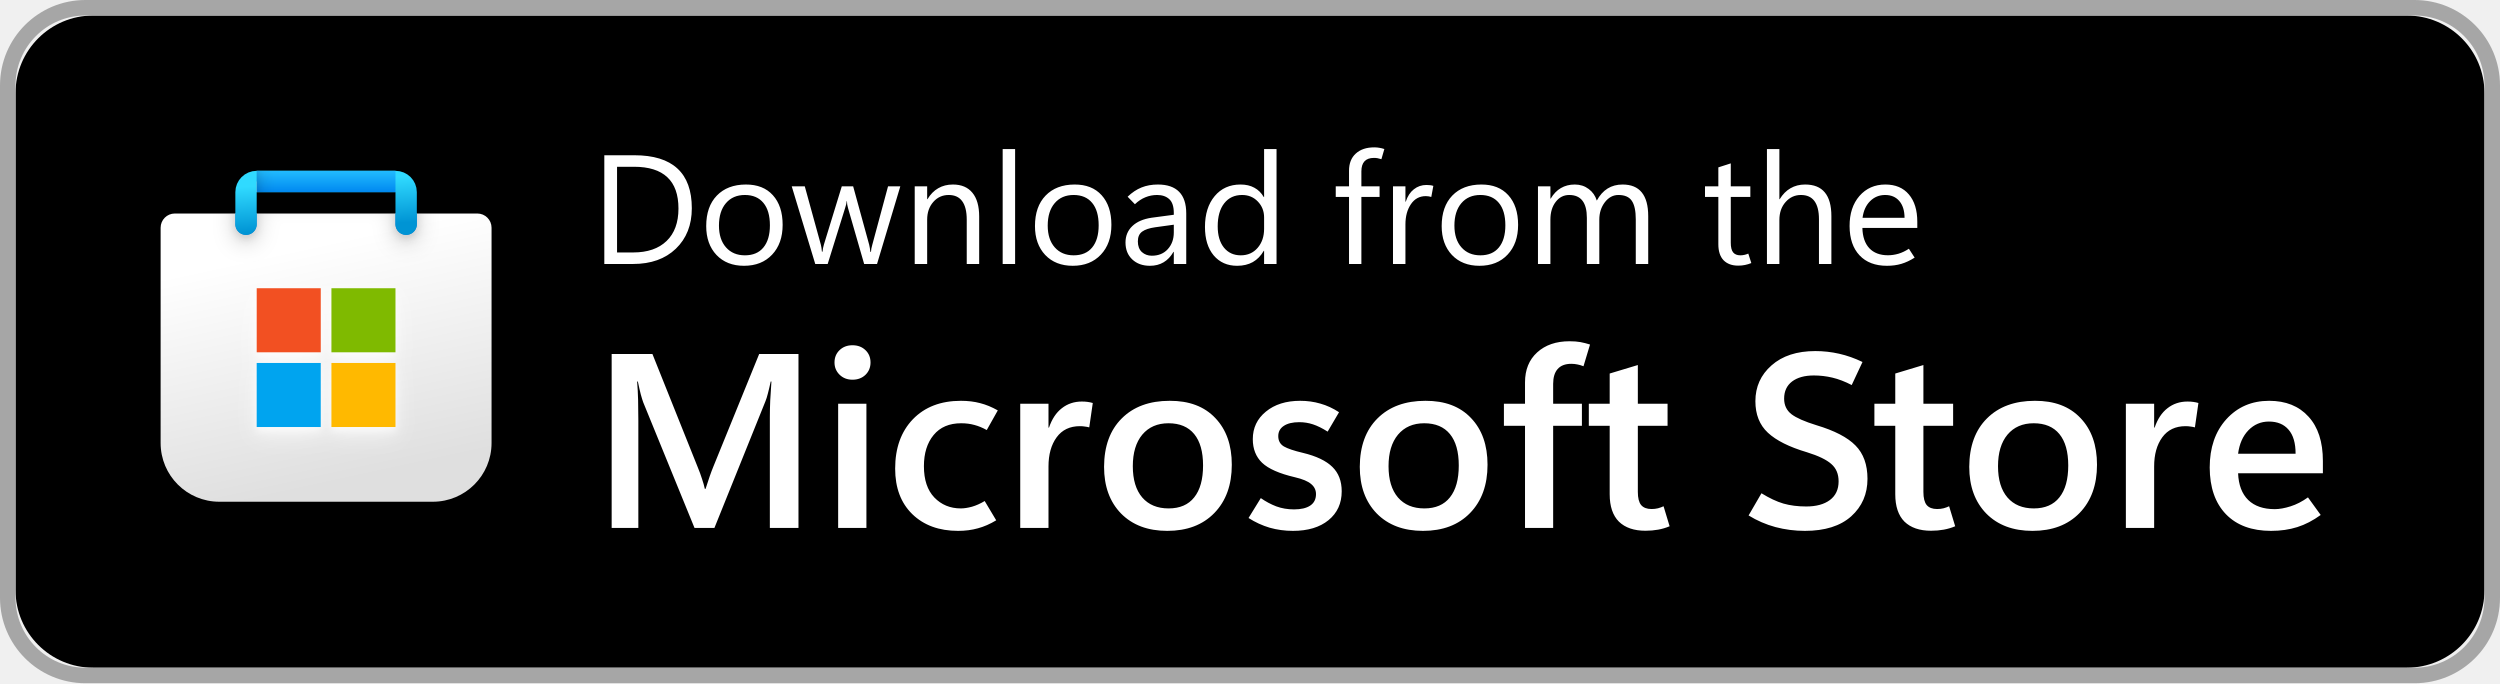
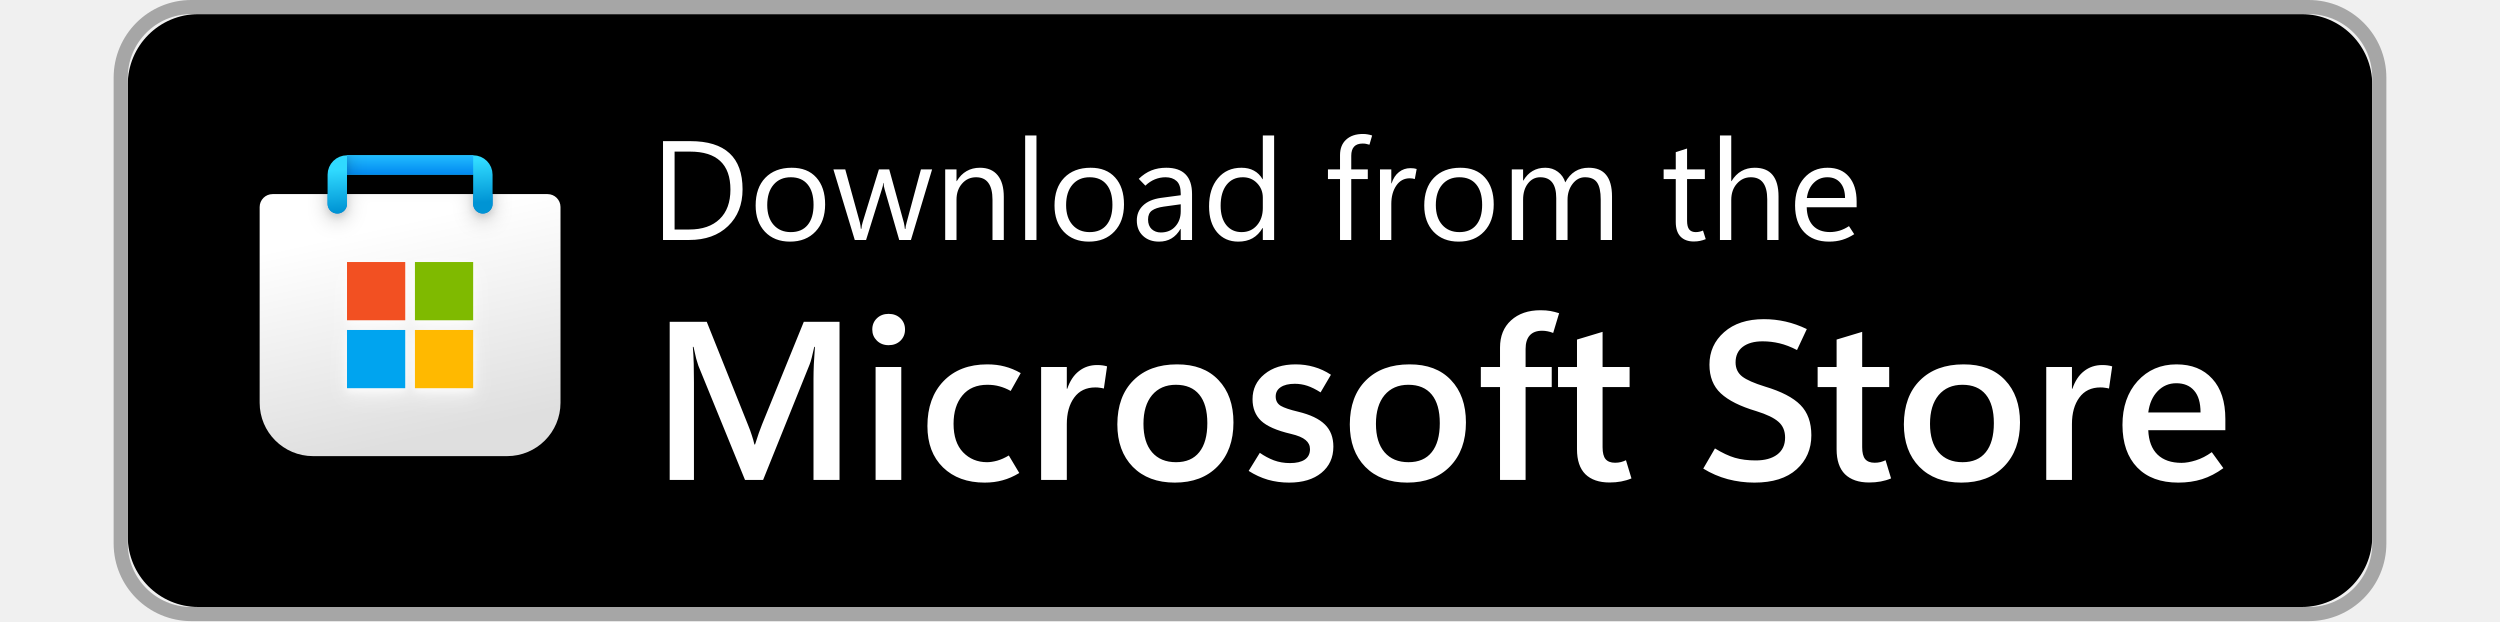
- <svg xmlns="http://www.w3.org/2000/svg" width="161" height="44" viewBox="0 0 161 44" fill="none">
+ <svg xmlns="http://www.w3.org/2000/svg" width="161" height="40" viewBox="0 0 161 44" fill="none">
  <rect x="1" y="1" width="159" height="42" rx="5" ry="5" fill="#000000" />
  <rect x="0.5" y="0.5" width="160" height="43" rx="5" ry="5" stroke="#a6a6a6" />
  <g clip-path="url(#clip0_1049_9370)">
    <g clip-path="url(#clip1_1049_9370)">
      <path d="M10.344 14.667C10.344 14.16 10.754 13.75 11.26 13.75H30.74C31.246 13.75 31.656 14.16 31.656 14.667V28.531C31.656 30.62 29.963 32.312 27.875 32.312H14.125C12.037 32.312 10.344 30.62 10.344 28.531V14.667Z" fill="url(#paint0_linear_1049_9370)" />
      <mask id="mask0_1049_9370" style="mask-type:alpha" maskUnits="userSpaceOnUse" x="10" y="13" width="22" height="20">
        <path d="M10.344 14.667C10.344 14.16 10.754 13.75 11.26 13.75H30.74C31.246 13.75 31.656 14.16 31.656 14.667V28.531C31.656 30.62 29.963 32.312 27.875 32.312H14.125C12.037 32.312 10.344 30.62 10.344 28.531V14.667Z" fill="url(#paint1_linear_1049_9370)" />
      </mask>
      <g mask="url(#mask0_1049_9370)">
        <g filter="url(#filter0_dd_1049_9370)">
          <path d="M15.844 14.438V11.688H26.156V14.438" stroke="url(#paint2_linear_1049_9370)" stroke-width="1.375" stroke-linecap="round" />
        </g>
      </g>
      <g filter="url(#filter1_dd_1049_9370)">
        <path d="M20.657 18.562H16.532V22.688H20.657V18.562Z" fill="#F25022" />
        <path d="M25.469 18.562H21.344V22.688H25.469V18.562Z" fill="#7FBA00" />
        <path d="M25.469 23.375H21.344V27.5H25.469V23.375Z" fill="#FFB900" />
        <path d="M20.656 23.375H16.531V27.5H20.656V23.375Z" fill="#00A4EF" />
      </g>
      <path d="M15.844 14.438V12.375C15.844 11.995 16.152 11.688 16.531 11.688H25.469C25.848 11.688 26.156 11.995 26.156 12.375V14.438" stroke="url(#paint3_linear_1049_9370)" stroke-width="1.375" stroke-linecap="round" />
      <rect x="16.531" y="11" width="8.938" height="1.375" fill="url(#paint4_linear_1049_9370)" />
      <mask id="mask1_1049_9370" style="mask-type:alpha" maskUnits="userSpaceOnUse" x="16" y="11" width="10" height="2">
        <rect x="16.531" y="11" width="8.938" height="1.375" fill="url(#paint5_linear_1049_9370)" />
      </mask>
      <g mask="url(#mask1_1049_9370)">
        <g filter="url(#filter2_dd_1049_9370)">
          <rect x="14.545" y="11.688" width="1.986" height="3.438" fill="#C4C4C4" />
        </g>
      </g>
    </g>
  </g>
  <path d="M38.918 17V9.998H40.852C42.085 9.998 43.01 10.283 43.625 10.852C44.243 11.419 44.553 12.272 44.553 13.411C44.553 14.492 44.209 15.361 43.523 16.019C42.839 16.673 41.922 17 40.773 17H38.918ZM39.738 10.74V16.258H40.783C41.701 16.258 42.416 16.012 42.927 15.521C43.438 15.029 43.693 14.332 43.693 13.431C43.693 12.532 43.454 11.86 42.976 11.414C42.5 10.965 41.786 10.74 40.832 10.74H39.738ZM47.912 17.117C47.173 17.117 46.582 16.884 46.14 16.419C45.7 15.95 45.48 15.33 45.48 14.559C45.48 13.722 45.708 13.068 46.164 12.596C46.62 12.124 47.242 11.886 48.029 11.883C48.775 11.88 49.356 12.109 49.773 12.571C50.192 13.034 50.402 13.67 50.402 14.48C50.402 15.281 50.176 15.921 49.724 16.399C49.274 16.878 48.671 17.117 47.912 17.117ZM47.971 16.443C48.488 16.443 48.885 16.276 49.162 15.94C49.442 15.602 49.582 15.125 49.582 14.51C49.582 13.882 49.442 13.4 49.162 13.065C48.882 12.726 48.485 12.557 47.971 12.557C47.456 12.557 47.05 12.732 46.75 13.084C46.45 13.435 46.301 13.917 46.301 14.529C46.301 15.122 46.452 15.589 46.755 15.931C47.058 16.273 47.463 16.443 47.971 16.443ZM57.98 12L56.481 17H55.651L54.616 13.411C54.59 13.32 54.572 13.243 54.562 13.182C54.556 13.117 54.55 13.042 54.543 12.957H54.523C54.517 13.042 54.505 13.115 54.489 13.177C54.473 13.239 54.45 13.317 54.421 13.411L53.303 17H52.502L50.988 12H51.828L52.863 15.76C52.88 15.815 52.893 15.88 52.902 15.955C52.915 16.03 52.925 16.115 52.932 16.209H52.971C52.977 16.137 52.987 16.064 53 15.989C53.013 15.911 53.033 15.831 53.059 15.75L54.211 12H54.943L55.978 15.77C55.995 15.831 56.008 15.9 56.018 15.975C56.031 16.046 56.042 16.128 56.052 16.219H56.091C56.094 16.154 56.102 16.084 56.115 16.009C56.132 15.934 56.151 15.854 56.174 15.77L57.19 12H57.98ZM63.059 17H62.258V14.148C62.258 13.618 62.16 13.221 61.965 12.957C61.773 12.69 61.483 12.557 61.096 12.557C60.695 12.557 60.363 12.708 60.1 13.011C59.839 13.31 59.709 13.69 59.709 14.148V17H58.908V12H59.709V12.83H59.728C59.917 12.514 60.148 12.278 60.422 12.122C60.695 11.963 61.011 11.883 61.369 11.883C61.916 11.883 62.334 12.06 62.624 12.415C62.914 12.767 63.059 13.276 63.059 13.943V17ZM64.572 17V9.598H65.373V17H64.572ZM69.084 17.117C68.345 17.117 67.754 16.884 67.311 16.419C66.872 15.95 66.652 15.33 66.652 14.559C66.652 13.722 66.88 13.068 67.336 12.596C67.792 12.124 68.413 11.886 69.201 11.883C69.947 11.88 70.528 12.109 70.944 12.571C71.364 13.034 71.574 13.67 71.574 14.48C71.574 15.281 71.348 15.921 70.895 16.399C70.446 16.878 69.842 17.117 69.084 17.117ZM69.143 16.443C69.66 16.443 70.057 16.276 70.334 15.94C70.614 15.602 70.754 15.125 70.754 14.51C70.754 13.882 70.614 13.4 70.334 13.065C70.054 12.726 69.657 12.557 69.143 12.557C68.628 12.557 68.221 12.732 67.922 13.084C67.622 13.435 67.473 13.917 67.473 14.529C67.473 15.122 67.624 15.589 67.927 15.931C68.23 16.273 68.635 16.443 69.143 16.443ZM76.394 17H75.593V16.219H75.573C75.401 16.518 75.188 16.743 74.934 16.893C74.683 17.042 74.39 17.117 74.055 17.117C73.586 17.117 73.207 16.98 72.917 16.707C72.627 16.434 72.482 16.071 72.482 15.618C72.482 15.192 72.629 14.838 72.922 14.559C73.215 14.279 73.63 14.1 74.167 14.021L75.593 13.831V13.719C75.593 13.299 75.495 13.001 75.3 12.825C75.105 12.646 74.844 12.557 74.519 12.557C74.258 12.557 74.007 12.605 73.767 12.703C73.526 12.801 73.299 12.95 73.088 13.152L72.619 12.669C72.899 12.399 73.197 12.2 73.513 12.073C73.829 11.946 74.18 11.883 74.567 11.883C75.173 11.883 75.629 12.039 75.935 12.352C76.241 12.661 76.394 13.126 76.394 13.748V17ZM75.593 14.969V14.471L74.387 14.637C74.019 14.689 73.742 14.782 73.557 14.915C73.371 15.049 73.278 15.258 73.278 15.545C73.278 15.844 73.365 16.074 73.537 16.233C73.713 16.39 73.926 16.468 74.177 16.468C74.61 16.468 74.953 16.326 75.207 16.043C75.464 15.76 75.593 15.402 75.593 14.969ZM81.389 16.15C81.203 16.473 80.967 16.715 80.681 16.878C80.397 17.037 80.061 17.117 79.67 17.117C79.042 17.117 78.539 16.894 78.161 16.448C77.787 15.999 77.6 15.389 77.6 14.617C77.6 13.79 77.808 13.128 78.225 12.63C78.641 12.132 79.196 11.883 79.89 11.883C80.235 11.883 80.531 11.951 80.778 12.088C81.029 12.221 81.232 12.423 81.389 12.693H81.408V9.598H82.209V17H81.408V16.15H81.389ZM78.42 14.578C78.42 15.154 78.553 15.61 78.82 15.945C79.091 16.277 79.452 16.443 79.904 16.443C80.353 16.443 80.716 16.282 80.993 15.96C81.27 15.638 81.408 15.231 81.408 14.739V14.002C81.408 13.598 81.273 13.257 81.003 12.977C80.736 12.697 80.399 12.557 79.992 12.557C79.504 12.557 79.12 12.736 78.84 13.094C78.56 13.452 78.42 13.947 78.42 14.578ZM88.962 10.252C88.871 10.223 88.788 10.201 88.713 10.188C88.641 10.175 88.565 10.169 88.483 10.169C88.21 10.169 88.007 10.242 87.873 10.389C87.74 10.535 87.673 10.75 87.673 11.033V12H88.845V12.684H87.673V17H86.877V12.684H86.022V12H86.877V10.994C86.877 10.522 87.022 10.154 87.311 9.891C87.601 9.624 87.998 9.49 88.503 9.49C88.627 9.49 88.739 9.5 88.84 9.52C88.941 9.536 89.045 9.562 89.152 9.598L88.962 10.252ZM92.175 12.684C92.113 12.664 92.058 12.651 92.009 12.645C91.96 12.635 91.898 12.63 91.823 12.63C91.416 12.63 91.096 12.804 90.861 13.152C90.627 13.497 90.51 13.93 90.51 14.451V17H89.709V12H90.51V12.991H90.529C90.643 12.64 90.817 12.373 91.052 12.19C91.286 12.005 91.556 11.912 91.862 11.912C91.963 11.912 92.048 11.917 92.116 11.927C92.188 11.937 92.251 11.951 92.307 11.971L92.175 12.684ZM95.275 17.117C94.537 17.117 93.946 16.884 93.503 16.419C93.064 15.95 92.844 15.33 92.844 14.559C92.844 13.722 93.072 13.068 93.527 12.596C93.983 12.124 94.605 11.886 95.393 11.883C96.138 11.88 96.719 12.109 97.136 12.571C97.556 13.034 97.766 13.67 97.766 14.48C97.766 15.281 97.539 15.921 97.087 16.399C96.638 16.878 96.034 17.117 95.275 17.117ZM95.334 16.443C95.852 16.443 96.249 16.276 96.525 15.94C96.805 15.602 96.945 15.125 96.945 14.51C96.945 13.882 96.805 13.4 96.525 13.065C96.245 12.726 95.848 12.557 95.334 12.557C94.82 12.557 94.413 12.732 94.113 13.084C93.814 13.435 93.664 13.917 93.664 14.529C93.664 15.122 93.815 15.589 94.118 15.931C94.421 16.273 94.826 16.443 95.334 16.443ZM106.145 17H105.344V14.129C105.344 13.575 105.257 13.175 105.085 12.928C104.916 12.68 104.629 12.557 104.226 12.557C103.884 12.557 103.592 12.713 103.352 13.025C103.114 13.338 102.995 13.712 102.995 14.148V17H102.194V14.031C102.194 13.54 102.1 13.172 101.911 12.928C101.722 12.68 101.438 12.557 101.057 12.557C100.705 12.557 100.415 12.705 100.188 13.001C99.96 13.294 99.846 13.676 99.846 14.148V17H99.045V12H99.846V12.791H99.865C100.044 12.488 100.262 12.262 100.52 12.112C100.78 11.959 101.079 11.883 101.418 11.883C101.76 11.883 102.058 11.979 102.312 12.171C102.565 12.36 102.74 12.609 102.834 12.918C103.02 12.573 103.251 12.314 103.527 12.142C103.804 11.969 104.126 11.883 104.494 11.883C105.044 11.883 105.456 12.052 105.729 12.391C106.006 12.729 106.145 13.239 106.145 13.919V17ZM112.785 16.941C112.648 16.997 112.513 17.037 112.38 17.064C112.25 17.093 112.102 17.107 111.936 17.107C111.538 17.107 111.226 16.992 110.998 16.761C110.773 16.526 110.661 16.181 110.661 15.726V12.684H109.802V12H110.661V10.779L111.462 10.521V12H112.722V12.684H111.462V15.633C111.462 15.919 111.512 16.126 111.613 16.253C111.717 16.38 111.872 16.443 112.077 16.443C112.175 16.443 112.269 16.432 112.36 16.409C112.451 16.386 112.528 16.36 112.59 16.331L112.785 16.941ZM117.941 17H117.141V14.119C117.141 13.598 117.043 13.208 116.848 12.947C116.656 12.687 116.366 12.557 115.979 12.557C115.588 12.557 115.259 12.708 114.992 13.011C114.725 13.31 114.592 13.696 114.592 14.168V17H113.791V9.598H114.592V12.83H114.611C114.803 12.514 115.036 12.278 115.31 12.122C115.583 11.963 115.897 11.883 116.252 11.883C116.815 11.883 117.237 12.052 117.517 12.391C117.8 12.729 117.941 13.239 117.941 13.919V17ZM123.474 14.681H119.938C119.951 15.244 120.1 15.678 120.383 15.984C120.669 16.287 121.07 16.439 121.584 16.439C121.809 16.439 122.033 16.406 122.258 16.341C122.486 16.273 122.71 16.165 122.932 16.019L123.303 16.59C123.02 16.772 122.736 16.906 122.453 16.99C122.17 17.075 121.859 17.117 121.521 17.117C120.765 17.117 120.176 16.893 119.753 16.443C119.33 15.994 119.117 15.367 119.113 14.563C119.11 13.759 119.322 13.112 119.748 12.62C120.178 12.129 120.734 11.883 121.418 11.883C122.069 11.883 122.574 12.096 122.932 12.523C123.293 12.946 123.474 13.533 123.474 14.285V14.681ZM122.653 14.026C122.65 13.564 122.538 13.204 122.316 12.947C122.095 12.687 121.791 12.557 121.403 12.557C121.022 12.557 120.699 12.69 120.432 12.957C120.168 13.221 120.007 13.577 119.948 14.026H122.653Z" fill="white" />
  <path d="M51.422 34H49.578V26.852C49.578 26.529 49.586 26.177 49.602 25.797C49.622 25.412 49.648 25.003 49.68 24.57H49.633C49.57 24.867 49.51 25.122 49.453 25.336C49.401 25.544 49.349 25.711 49.297 25.836L46.008 34H44.727L41.422 25.906C41.38 25.792 41.328 25.622 41.266 25.398C41.208 25.174 41.146 24.898 41.078 24.57H41.031C41.062 24.945 41.083 25.344 41.094 25.766C41.104 26.182 41.109 26.622 41.109 27.086V34H39.391V22.797H42.016L44.93 30.078C45.044 30.354 45.138 30.609 45.211 30.844C45.289 31.073 45.349 31.287 45.391 31.484H45.438C45.531 31.188 45.62 30.919 45.703 30.68C45.786 30.44 45.865 30.232 45.938 30.055L48.891 22.797H51.422V34ZM54.898 24.453C54.565 24.453 54.289 24.346 54.07 24.133C53.852 23.919 53.742 23.656 53.742 23.344C53.742 23.021 53.852 22.755 54.07 22.547C54.289 22.338 54.565 22.234 54.898 22.234C55.237 22.234 55.516 22.338 55.734 22.547C55.953 22.755 56.062 23.021 56.062 23.344C56.062 23.662 55.953 23.927 55.734 24.141C55.516 24.349 55.237 24.453 54.898 24.453ZM55.797 34H53.977V26H55.797V34ZM64.156 33.508C63.76 33.747 63.367 33.919 62.977 34.023C62.586 34.133 62.161 34.188 61.703 34.188C60.474 34.188 59.49 33.828 58.75 33.109C58.016 32.391 57.648 31.414 57.648 30.18C57.648 28.852 58.029 27.792 58.789 27C59.555 26.208 60.586 25.812 61.883 25.812C62.336 25.812 62.747 25.862 63.117 25.961C63.492 26.055 63.872 26.211 64.258 26.43L63.547 27.695C63.276 27.544 63.01 27.435 62.75 27.367C62.49 27.294 62.206 27.258 61.898 27.258C61.133 27.258 60.542 27.51 60.125 28.016C59.708 28.521 59.5 29.19 59.5 30.023C59.5 30.898 59.724 31.57 60.172 32.039C60.625 32.508 61.193 32.742 61.875 32.742C62.083 32.742 62.323 32.706 62.594 32.633C62.865 32.555 63.138 32.432 63.414 32.266L64.156 33.508ZM70.148 27.523C70.049 27.497 69.953 27.479 69.859 27.469C69.771 27.453 69.667 27.445 69.547 27.445C68.896 27.445 68.396 27.685 68.047 28.164C67.698 28.643 67.523 29.268 67.523 30.039V34H65.703V26H67.523V27.539H67.555C67.742 26.987 68.018 26.57 68.383 26.289C68.747 26.003 69.177 25.859 69.672 25.859C69.812 25.859 69.938 25.867 70.047 25.883C70.162 25.898 70.271 25.922 70.375 25.953L70.148 27.523ZM75.172 34.188C73.922 34.188 72.93 33.815 72.195 33.07C71.466 32.32 71.102 31.318 71.102 30.062C71.107 28.734 71.487 27.695 72.242 26.945C72.997 26.19 74.026 25.812 75.328 25.812C76.583 25.807 77.562 26.177 78.266 26.922C78.974 27.662 79.328 28.664 79.328 29.93C79.328 31.232 78.953 32.268 78.203 33.039C77.458 33.805 76.448 34.188 75.172 34.188ZM75.258 32.742C75.982 32.742 76.531 32.505 76.906 32.031C77.287 31.557 77.477 30.872 77.477 29.977C77.477 29.091 77.287 28.417 76.906 27.953C76.526 27.49 75.974 27.258 75.25 27.258C74.537 27.258 73.974 27.503 73.562 27.992C73.156 28.482 72.953 29.159 72.953 30.023C72.953 30.893 73.156 31.565 73.562 32.039C73.969 32.508 74.534 32.742 75.258 32.742ZM80.406 33.359L81.195 32.078C81.508 32.297 81.838 32.474 82.188 32.609C82.542 32.74 82.924 32.805 83.336 32.805C83.784 32.805 84.13 32.724 84.375 32.562C84.625 32.396 84.75 32.148 84.75 31.82C84.75 31.56 84.646 31.344 84.438 31.172C84.234 30.995 83.885 30.849 83.391 30.734C82.391 30.5 81.688 30.19 81.281 29.805C80.88 29.419 80.68 28.912 80.68 28.281C80.68 27.557 80.961 26.966 81.523 26.508C82.086 26.044 82.823 25.812 83.734 25.812C84.188 25.812 84.62 25.872 85.031 25.992C85.443 26.107 85.844 26.292 86.234 26.547L85.5 27.797C85.156 27.578 84.841 27.422 84.555 27.328C84.268 27.234 83.974 27.188 83.672 27.188C83.245 27.188 82.912 27.268 82.672 27.43C82.438 27.586 82.32 27.805 82.32 28.086C82.32 28.383 82.44 28.604 82.68 28.75C82.924 28.891 83.333 29.029 83.906 29.164C84.771 29.372 85.404 29.674 85.805 30.07C86.206 30.461 86.406 30.984 86.406 31.641C86.406 32.417 86.122 33.036 85.555 33.5C84.992 33.958 84.229 34.188 83.266 34.188C82.745 34.188 82.245 34.12 81.766 33.984C81.292 33.844 80.838 33.635 80.406 33.359ZM91.641 34.188C90.391 34.188 89.398 33.815 88.664 33.07C87.935 32.32 87.57 31.318 87.57 30.062C87.576 28.734 87.956 27.695 88.711 26.945C89.466 26.19 90.495 25.812 91.797 25.812C93.052 25.807 94.031 26.177 94.734 26.922C95.443 27.662 95.797 28.664 95.797 29.93C95.797 31.232 95.422 32.268 94.672 33.039C93.927 33.805 92.917 34.188 91.641 34.188ZM91.727 32.742C92.451 32.742 93 32.505 93.375 32.031C93.755 31.557 93.945 30.872 93.945 29.977C93.945 29.091 93.755 28.417 93.375 27.953C92.995 27.49 92.443 27.258 91.719 27.258C91.005 27.258 90.443 27.503 90.031 27.992C89.625 28.482 89.422 29.159 89.422 30.023C89.422 30.893 89.625 31.565 90.031 32.039C90.438 32.508 91.003 32.742 91.727 32.742ZM101.977 23.586C101.831 23.529 101.698 23.49 101.578 23.469C101.458 23.443 101.328 23.43 101.188 23.43C100.802 23.43 100.51 23.542 100.312 23.766C100.12 23.984 100.023 24.302 100.023 24.719V26H101.875V27.422H100.023V34H98.211V27.422H96.852V26H98.211V24.625C98.211 23.812 98.471 23.169 98.992 22.695C99.518 22.216 100.214 21.977 101.078 21.977C101.349 21.977 101.583 21.995 101.781 22.031C101.979 22.068 102.185 22.12 102.398 22.188L101.977 23.586ZM107.523 33.891C107.289 33.99 107.044 34.062 106.789 34.109C106.534 34.156 106.26 34.18 105.969 34.18C105.229 34.18 104.659 33.984 104.258 33.594C103.862 33.198 103.664 32.609 103.664 31.828V27.422H102.32V26H103.664V24.055L105.477 23.508V26H107.391V27.422H105.477V31.68C105.477 32.07 105.547 32.352 105.688 32.523C105.833 32.695 106.057 32.781 106.359 32.781C106.505 32.781 106.643 32.766 106.773 32.734C106.909 32.698 107.029 32.654 107.133 32.602L107.523 33.891ZM112.609 33.195L113.438 31.766C113.943 32.078 114.414 32.3 114.852 32.43C115.289 32.555 115.779 32.617 116.32 32.617C116.966 32.617 117.474 32.479 117.844 32.203C118.219 31.922 118.406 31.521 118.406 31C118.406 30.526 118.25 30.154 117.938 29.883C117.63 29.607 117.107 29.354 116.367 29.125C115.227 28.787 114.388 28.367 113.852 27.867C113.315 27.367 113.047 26.69 113.047 25.836C113.047 24.909 113.393 24.141 114.086 23.531C114.779 22.917 115.719 22.609 116.906 22.609C117.427 22.609 117.94 22.667 118.445 22.781C118.951 22.896 119.451 23.073 119.945 23.312L119.25 24.797C118.818 24.573 118.404 24.414 118.008 24.32C117.617 24.227 117.219 24.18 116.812 24.18C116.219 24.18 115.75 24.31 115.406 24.57C115.068 24.831 114.898 25.198 114.898 25.672C114.898 26.094 115.055 26.427 115.367 26.672C115.68 26.912 116.216 27.148 116.977 27.383C118.143 27.732 118.982 28.167 119.492 28.688C120.008 29.208 120.266 29.924 120.266 30.836C120.266 31.815 119.917 32.62 119.219 33.25C118.521 33.875 117.526 34.188 116.234 34.188C115.589 34.188 114.958 34.107 114.344 33.945C113.729 33.779 113.151 33.529 112.609 33.195ZM125.914 33.891C125.68 33.99 125.435 34.062 125.18 34.109C124.924 34.156 124.651 34.18 124.359 34.18C123.62 34.18 123.049 33.984 122.648 33.594C122.253 33.198 122.055 32.609 122.055 31.828V27.422H120.711V26H122.055V24.055L123.867 23.508V26H125.781V27.422H123.867V31.68C123.867 32.07 123.938 32.352 124.078 32.523C124.224 32.695 124.448 32.781 124.75 32.781C124.896 32.781 125.034 32.766 125.164 32.734C125.299 32.698 125.419 32.654 125.523 32.602L125.914 33.891ZM130.891 34.188C129.641 34.188 128.648 33.815 127.914 33.07C127.185 32.32 126.82 31.318 126.82 30.062C126.826 28.734 127.206 27.695 127.961 26.945C128.716 26.19 129.745 25.812 131.047 25.812C132.302 25.807 133.281 26.177 133.984 26.922C134.693 27.662 135.047 28.664 135.047 29.93C135.047 31.232 134.672 32.268 133.922 33.039C133.177 33.805 132.167 34.188 130.891 34.188ZM130.977 32.742C131.701 32.742 132.25 32.505 132.625 32.031C133.005 31.557 133.195 30.872 133.195 29.977C133.195 29.091 133.005 28.417 132.625 27.953C132.245 27.49 131.693 27.258 130.969 27.258C130.255 27.258 129.693 27.503 129.281 27.992C128.875 28.482 128.672 29.159 128.672 30.023C128.672 30.893 128.875 31.565 129.281 32.039C129.688 32.508 130.253 32.742 130.977 32.742ZM141.352 27.523C141.253 27.497 141.156 27.479 141.062 27.469C140.974 27.453 140.87 27.445 140.75 27.445C140.099 27.445 139.599 27.685 139.25 28.164C138.901 28.643 138.727 29.268 138.727 30.039V34H136.906V26H138.727V27.539H138.758C138.945 26.987 139.221 26.57 139.586 26.289C139.951 26.003 140.38 25.859 140.875 25.859C141.016 25.859 141.141 25.867 141.25 25.883C141.365 25.898 141.474 25.922 141.578 25.953L141.352 27.523ZM149.594 30.477H144.133C144.164 31.232 144.383 31.807 144.789 32.203C145.195 32.594 145.763 32.789 146.492 32.789C146.789 32.789 147.128 32.729 147.508 32.609C147.888 32.49 148.263 32.297 148.633 32.031L149.453 33.164C148.958 33.523 148.456 33.784 147.945 33.945C147.435 34.107 146.872 34.188 146.258 34.188C145.013 34.188 144.044 33.831 143.352 33.117C142.659 32.398 142.31 31.396 142.305 30.109C142.305 28.828 142.661 27.792 143.375 27C144.094 26.208 145.013 25.812 146.133 25.812C147.206 25.812 148.049 26.151 148.664 26.828C149.284 27.5 149.594 28.453 149.594 29.688V30.477ZM147.836 29.219C147.836 28.531 147.685 28.016 147.383 27.672C147.086 27.323 146.664 27.148 146.117 27.148C145.602 27.148 145.161 27.336 144.797 27.711C144.438 28.081 144.216 28.583 144.133 29.219H147.836Z" fill="white" />
  <defs>
    <filter id="filter0_dd_1049_9370" x="13.781" y="10.083" width="14.438" height="6.875" filterUnits="userSpaceOnUse" color-interpolation-filters="sRGB">
      <feFlood flood-opacity="0" result="BackgroundImageFix" />
      <feColorMatrix in="SourceAlpha" type="matrix" values="0 0 0 0 0 0 0 0 0 0 0 0 0 0 0 0 0 0 127 0" result="hardAlpha" />
      <feOffset dy="0.229" />
      <feGaussianBlur stdDeviation="0.229" />
      <feColorMatrix type="matrix" values="0 0 0 0 0 0 0 0 0 0 0 0 0 0 0 0 0 0 0.1 0" />
      <feBlend mode="normal" in2="BackgroundImageFix" result="effect1_dropShadow_1049_9370" />
      <feColorMatrix in="SourceAlpha" type="matrix" values="0 0 0 0 0 0 0 0 0 0 0 0 0 0 0 0 0 0 127 0" result="hardAlpha" />
      <feOffset dy="0.458" />
      <feGaussianBlur stdDeviation="0.688" />
      <feColorMatrix type="matrix" values="0 0 0 0 0 0 0 0 0 0 0 0 0 0 0 0 0 0 0.2 0" />
      <feBlend mode="normal" in2="effect1_dropShadow_1049_9370" result="effect2_dropShadow_1049_9370" />
      <feBlend mode="normal" in="SourceGraphic" in2="effect2_dropShadow_1049_9370" result="shape" />
    </filter>
    <filter id="filter1_dd_1049_9370" x="15.156" y="17.646" width="11.688" height="11.688" filterUnits="userSpaceOnUse" color-interpolation-filters="sRGB">
      <feFlood flood-opacity="0" result="BackgroundImageFix" />
      <feColorMatrix in="SourceAlpha" type="matrix" values="0 0 0 0 0 0 0 0 0 0 0 0 0 0 0 0 0 0 127 0" result="hardAlpha" />
      <feOffset dy="0.229" />
      <feGaussianBlur stdDeviation="0.229" />
      <feColorMatrix type="matrix" values="0 0 0 0 1 0 0 0 0 1 0 0 0 0 1 0 0 0 0.6 0" />
      <feBlend mode="normal" in2="BackgroundImageFix" result="effect1_dropShadow_1049_9370" />
      <feColorMatrix in="SourceAlpha" type="matrix" values="0 0 0 0 0 0 0 0 0 0 0 0 0 0 0 0 0 0 127 0" result="hardAlpha" />
      <feOffset dy="0.458" />
      <feGaussianBlur stdDeviation="0.688" />
      <feColorMatrix type="matrix" values="0 0 0 0 1 0 0 0 0 1 0 0 0 0 1 0 0 0 0.6 0" />
      <feBlend mode="normal" in2="effect1_dropShadow_1049_9370" result="effect2_dropShadow_1049_9370" />
      <feBlend mode="normal" in="SourceGraphic" in2="effect2_dropShadow_1049_9370" result="shape" />
    </filter>
    <filter id="filter2_dd_1049_9370" x="13.17" y="9.396" width="15.659" height="6.188" filterUnits="userSpaceOnUse" color-interpolation-filters="sRGB">
      <feFlood flood-opacity="0" result="BackgroundImageFix" />
      <feColorMatrix in="SourceAlpha" type="matrix" values="0 0 0 0 0 0 0 0 0 0 0 0 0 0 0 0 0 0 127 0" result="hardAlpha" />
      <feOffset dy="-0.917" />
      <feGaussianBlur stdDeviation="0.229" />
      <feColorMatrix type="matrix" values="0 0 0 0 0 0 0 0 0 0 0 0 0 0 0 0 0 0 0.1 0" />
      <feBlend mode="normal" in2="BackgroundImageFix" result="effect1_dropShadow_1049_9370" />
      <feColorMatrix in="SourceAlpha" type="matrix" values="0 0 0 0 0 0 0 0 0 0 0 0 0 0 0 0 0 0 127 0" result="hardAlpha" />
      <feOffset dy="-0.917" />
      <feGaussianBlur stdDeviation="0.688" />
      <feColorMatrix type="matrix" values="0 0 0 0 0 0 0 0 0 0 0 0 0 0 0 0 0 0 0.2 0" />
      <feBlend mode="normal" in2="effect1_dropShadow_1049_9370" result="effect2_dropShadow_1049_9370" />
      <feBlend mode="normal" in="SourceGraphic" in2="effect2_dropShadow_1049_9370" result="shape" />
    </filter>
    <linearGradient id="paint0_linear_1049_9370" x1="15.188" y1="11.008" x2="19.66" y2="31.549" gradientUnits="userSpaceOnUse">
      <stop offset="0.271" stop-color="white" />
      <stop offset="1" stop-color="#DFDFDF" />
    </linearGradient>
    <linearGradient id="paint1_linear_1049_9370" x1="21" y1="13.75" x2="25.096" y2="32.954" gradientUnits="userSpaceOnUse">
      <stop stop-color="#0078D4" />
      <stop offset="1" stop-color="#114A8B" />
    </linearGradient>
    <linearGradient id="paint2_linear_1049_9370" x1="21" y1="11.688" x2="21.193" y2="14.649" gradientUnits="userSpaceOnUse">
      <stop stop-color="#28AFEA" />
      <stop offset="1" stop-color="#0078D4" />
    </linearGradient>
    <linearGradient id="paint3_linear_1049_9370" x1="21" y1="11.688" x2="21.193" y2="14.649" gradientUnits="userSpaceOnUse">
      <stop stop-color="#30DAFF" />
      <stop offset="1" stop-color="#0094D4" />
    </linearGradient>
    <linearGradient id="paint4_linear_1049_9370" x1="20.503" y1="11" x2="20.503" y2="12.375" gradientUnits="userSpaceOnUse">
      <stop stop-color="#22BCFF" />
      <stop offset="1" stop-color="#0088F0" />
    </linearGradient>
    <linearGradient id="paint5_linear_1049_9370" x1="20.503" y1="11" x2="20.503" y2="12.375" gradientUnits="userSpaceOnUse">
      <stop stop-color="#28AFEA" />
      <stop offset="1" stop-color="#3CCBF4" />
    </linearGradient>
    <clipPath id="clip0_1049_9370">
      <rect width="22" height="22" fill="white" transform="translate(10 11)" />
    </clipPath>
    <clipPath id="clip1_1049_9370">
      <rect width="22" height="22" fill="white" transform="translate(10 11)" />
    </clipPath>
  </defs>
</svg>
